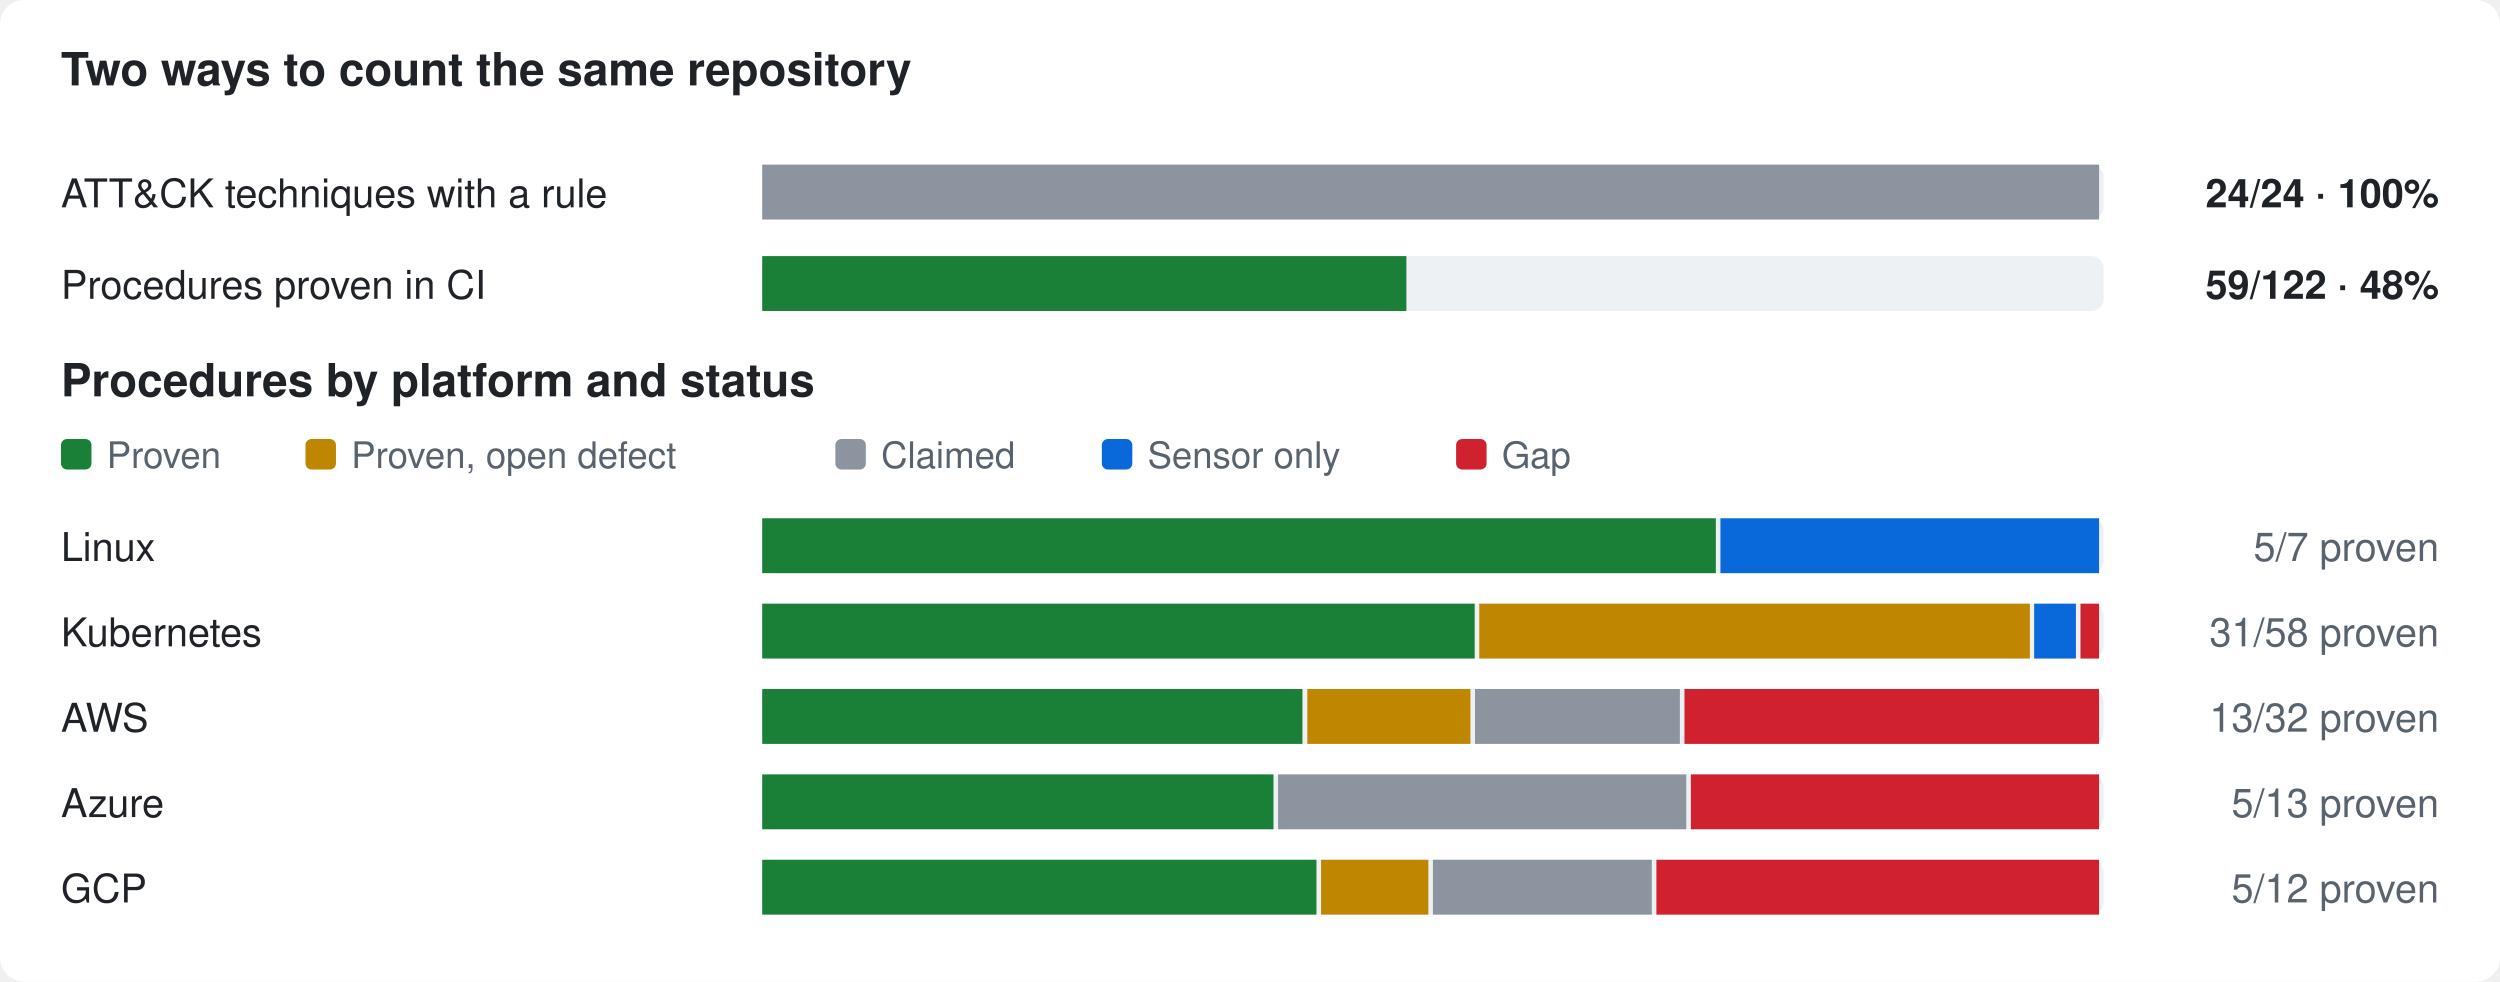
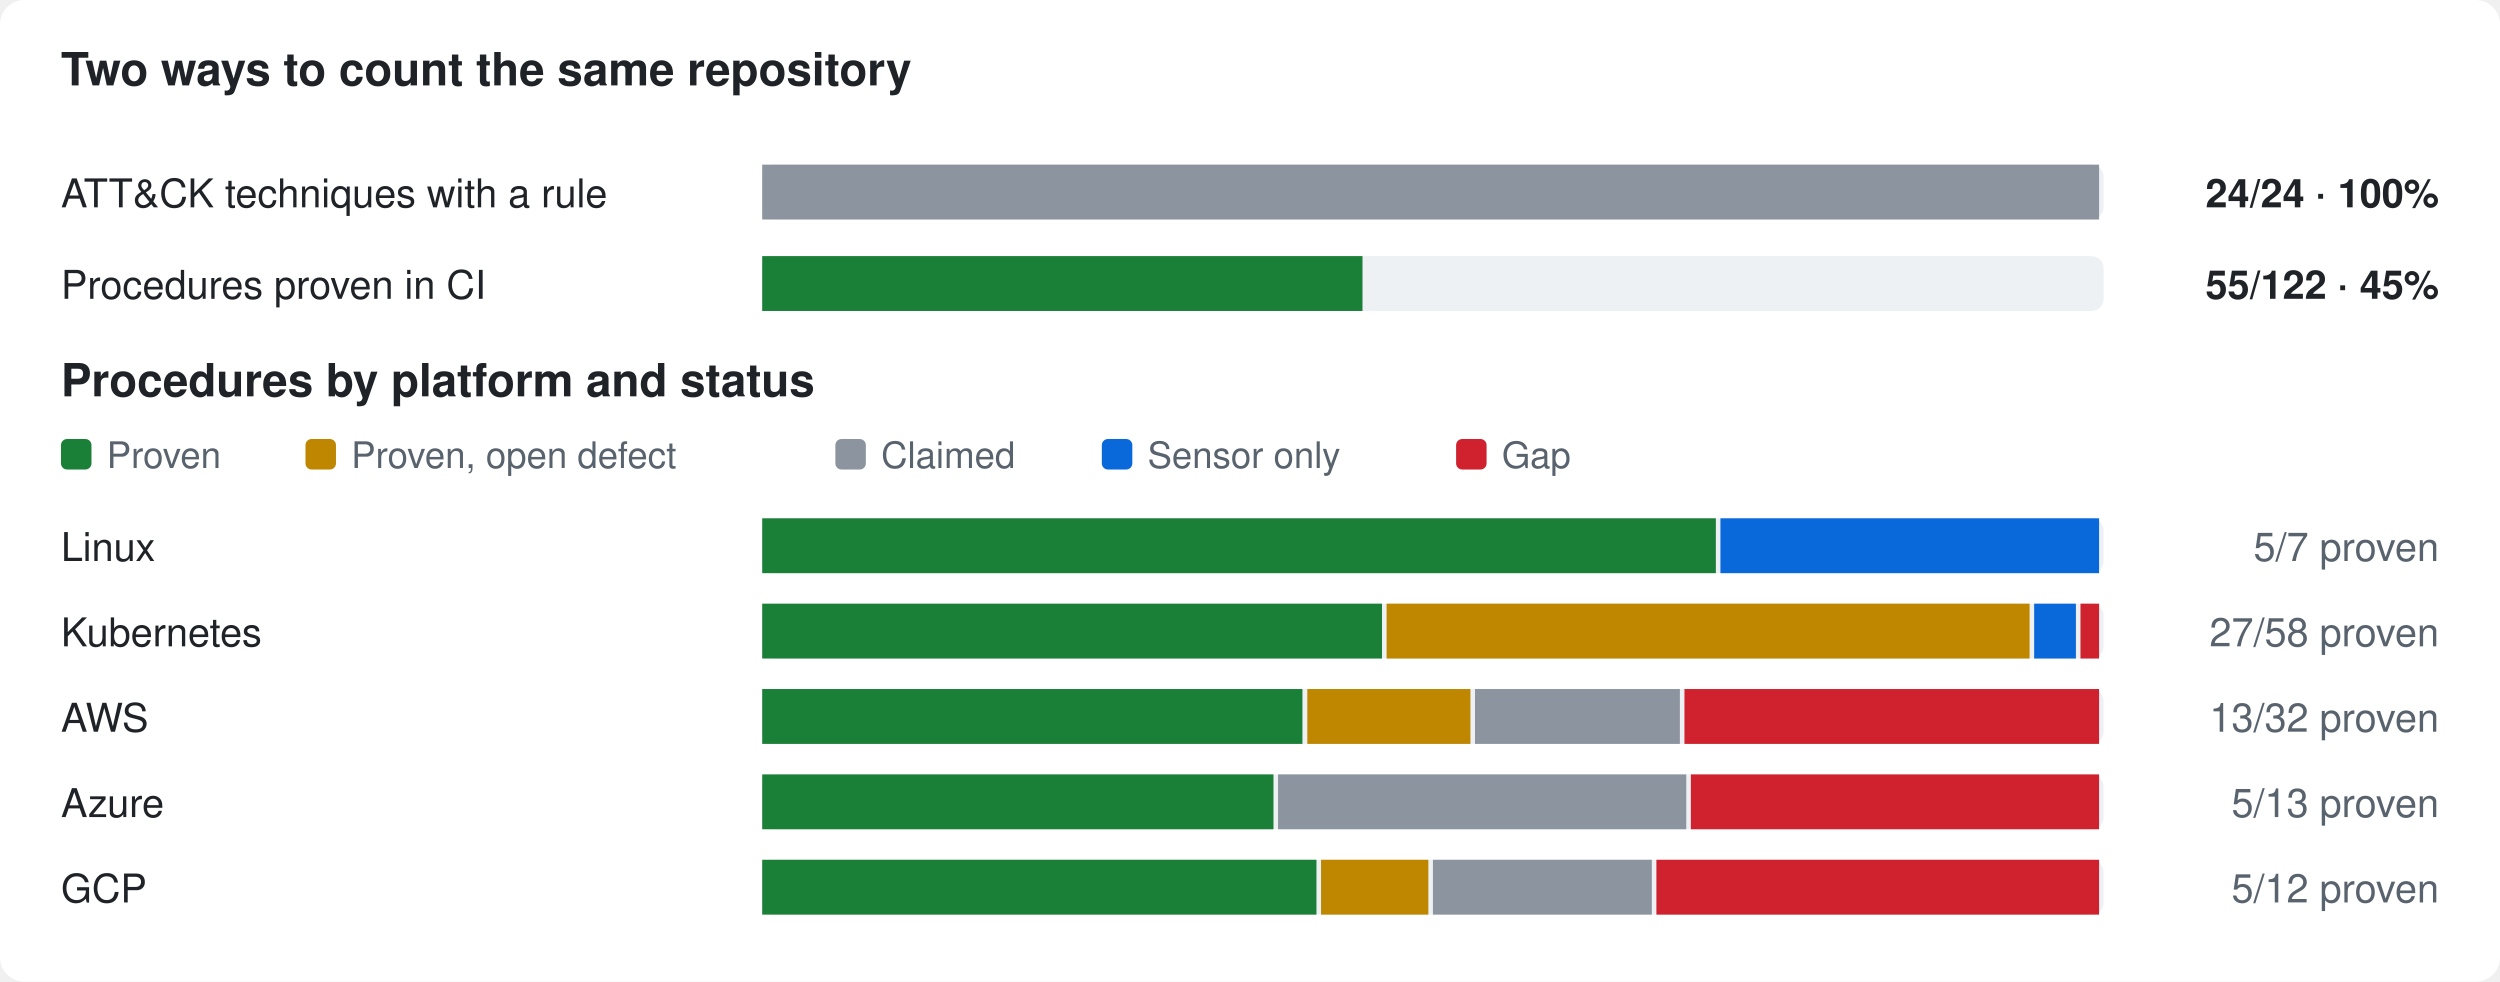
- <svg xmlns="http://www.w3.org/2000/svg" width="820" height="322" viewBox="0 0 820 322" font-family="-apple-system,BlinkMacSystemFont,'Segoe UI',Helvetica,Arial,sans-serif" role="img" aria-label="Procedure coverage: 59 of 122 procedures proven in CI">
+ <svg xmlns="http://www.w3.org/2000/svg" width="820" height="322" viewBox="0 0 820 322" font-family="-apple-system,BlinkMacSystemFont,'Segoe UI',Helvetica,Arial,sans-serif" role="img" aria-label="Procedure coverage: 55 of 122 procedures proven in CI">
  <rect width="820" height="322" rx="8" fill="#ffffff" />
  <text x="20" y="28" fill="#1f2328" font-size="15" font-weight="600" text-anchor="start">Two ways to count the same repository</text>
  <text x="20" y="68" fill="#1f2328" font-size="13" font-weight="400" text-anchor="start">ATT&amp;CK techniques with a rule</text>
  <rect x="250" y="54" width="440" height="18" rx="4" fill="#eef1f4" />
  <rect x="250.0" y="54" width="438.5" height="18" fill="#8c959f" />
  <text x="800" y="68" fill="#1f2328" font-size="13" font-weight="600" text-anchor="end">24/24 · 100%</text>
  <text x="20" y="98" fill="#1f2328" font-size="13" font-weight="400" text-anchor="start">Procedures proven in CI</text>
  <rect x="250" y="84" width="440" height="18" rx="4" fill="#eef1f4" />
-   <rect x="250.0" y="84" width="211.3" height="18" fill="#1a7f37" />
-   <text x="800" y="98" fill="#1f2328" font-size="13" font-weight="600" text-anchor="end">59/122 · 48%</text>
+   <rect x="250.0" y="84" width="196.9" height="18" fill="#1a7f37" />
+   <text x="800" y="98" fill="#1f2328" font-size="13" font-weight="600" text-anchor="end">55/122 · 45%</text>
  <text x="20" y="130" fill="#1f2328" font-size="15" font-weight="600" text-anchor="start">Procedures by platform and status</text>
  <rect x="20" y="144" width="10" height="10" rx="2" fill="#1a7f37" />
  <text x="35" y="153.5" fill="#59636e" font-size="12" font-weight="400" text-anchor="start">Proven</text>
  <rect x="100.2" y="144" width="10" height="10" rx="2" fill="#bf8700" />
  <text x="115.2" y="153.5" fill="#59636e" font-size="12" font-weight="400" text-anchor="start">Proven, open defect</text>
  <rect x="274.0" y="144" width="10" height="10" rx="2" fill="#8c959f" />
  <text x="289.0" y="153.5" fill="#59636e" font-size="12" font-weight="400" text-anchor="start">Claimed</text>
  <rect x="361.4" y="144" width="10" height="10" rx="2" fill="#0969da" />
  <text x="376.4" y="153.5" fill="#59636e" font-size="12" font-weight="400" text-anchor="start">Sensor only</text>
  <rect x="477.6" y="144" width="10" height="10" rx="2" fill="#cf222e" />
  <text x="492.6" y="153.5" fill="#59636e" font-size="12" font-weight="400" text-anchor="start">Gap</text>
  <text x="20" y="184" fill="#1f2328" font-size="13" font-weight="400" text-anchor="start">Linux</text>
  <rect x="250" y="170" width="440" height="18" rx="4" fill="#eef1f4" />
  <rect x="250.0" y="170" width="312.8" height="18" fill="#1a7f37" />
  <rect x="564.3" y="170" width="124.2" height="18" fill="#0969da" />
  <text x="800" y="184" fill="#59636e" font-size="13" font-weight="400" text-anchor="end">5/7 proven</text>
  <text x="20" y="212" fill="#1f2328" font-size="13" font-weight="400" text-anchor="start">Kubernetes</text>
  <rect x="250" y="198" width="440" height="18" rx="4" fill="#eef1f4" />
-   <rect x="250.0" y="198" width="233.7" height="18" fill="#1a7f37" />
-   <rect x="485.2" y="198" width="180.6" height="18" fill="#bf8700" />
+   <rect x="250.0" y="198" width="203.3" height="18" fill="#1a7f37" />
+   <rect x="454.8" y="198" width="210.9" height="18" fill="#bf8700" />
  <rect x="667.2" y="198" width="13.7" height="18" fill="#0969da" />
  <rect x="682.4" y="198" width="6.1" height="18" fill="#cf222e" />
-   <text x="800" y="212" fill="#59636e" font-size="13" font-weight="400" text-anchor="end">31/58 proven</text>
+   <text x="800" y="212" fill="#59636e" font-size="13" font-weight="400" text-anchor="end">27/58 proven</text>
  <text x="20" y="240" fill="#1f2328" font-size="13" font-weight="400" text-anchor="start">AWS</text>
  <rect x="250" y="226" width="440" height="18" rx="4" fill="#eef1f4" />
  <rect x="250.0" y="226" width="177.2" height="18" fill="#1a7f37" />
  <rect x="428.8" y="226" width="53.5" height="18" fill="#bf8700" />
  <rect x="483.8" y="226" width="67.2" height="18" fill="#8c959f" />
  <rect x="552.5" y="226" width="136.0" height="18" fill="#cf222e" />
  <text x="800" y="240" fill="#59636e" font-size="13" font-weight="400" text-anchor="end">13/32 proven</text>
  <text x="20" y="268" fill="#1f2328" font-size="13" font-weight="400" text-anchor="start">Azure</text>
  <rect x="250" y="254" width="440" height="18" rx="4" fill="#eef1f4" />
  <rect x="250.0" y="254" width="167.7" height="18" fill="#1a7f37" />
  <rect x="419.2" y="254" width="133.9" height="18" fill="#8c959f" />
  <rect x="554.6" y="254" width="133.9" height="18" fill="#cf222e" />
  <text x="800" y="268" fill="#59636e" font-size="13" font-weight="400" text-anchor="end">5/13 proven</text>
  <text x="20" y="296" fill="#1f2328" font-size="13" font-weight="400" text-anchor="start">GCP</text>
  <rect x="250" y="282" width="440" height="18" rx="4" fill="#eef1f4" />
  <rect x="250.0" y="282" width="181.8" height="18" fill="#1a7f37" />
  <rect x="433.3" y="282" width="35.2" height="18" fill="#bf8700" />
  <rect x="470.0" y="282" width="71.8" height="18" fill="#8c959f" />
  <rect x="543.3" y="282" width="145.2" height="18" fill="#cf222e" />
  <text x="800" y="296" fill="#59636e" font-size="13" font-weight="400" text-anchor="end">5/12 proven</text>
</svg>
